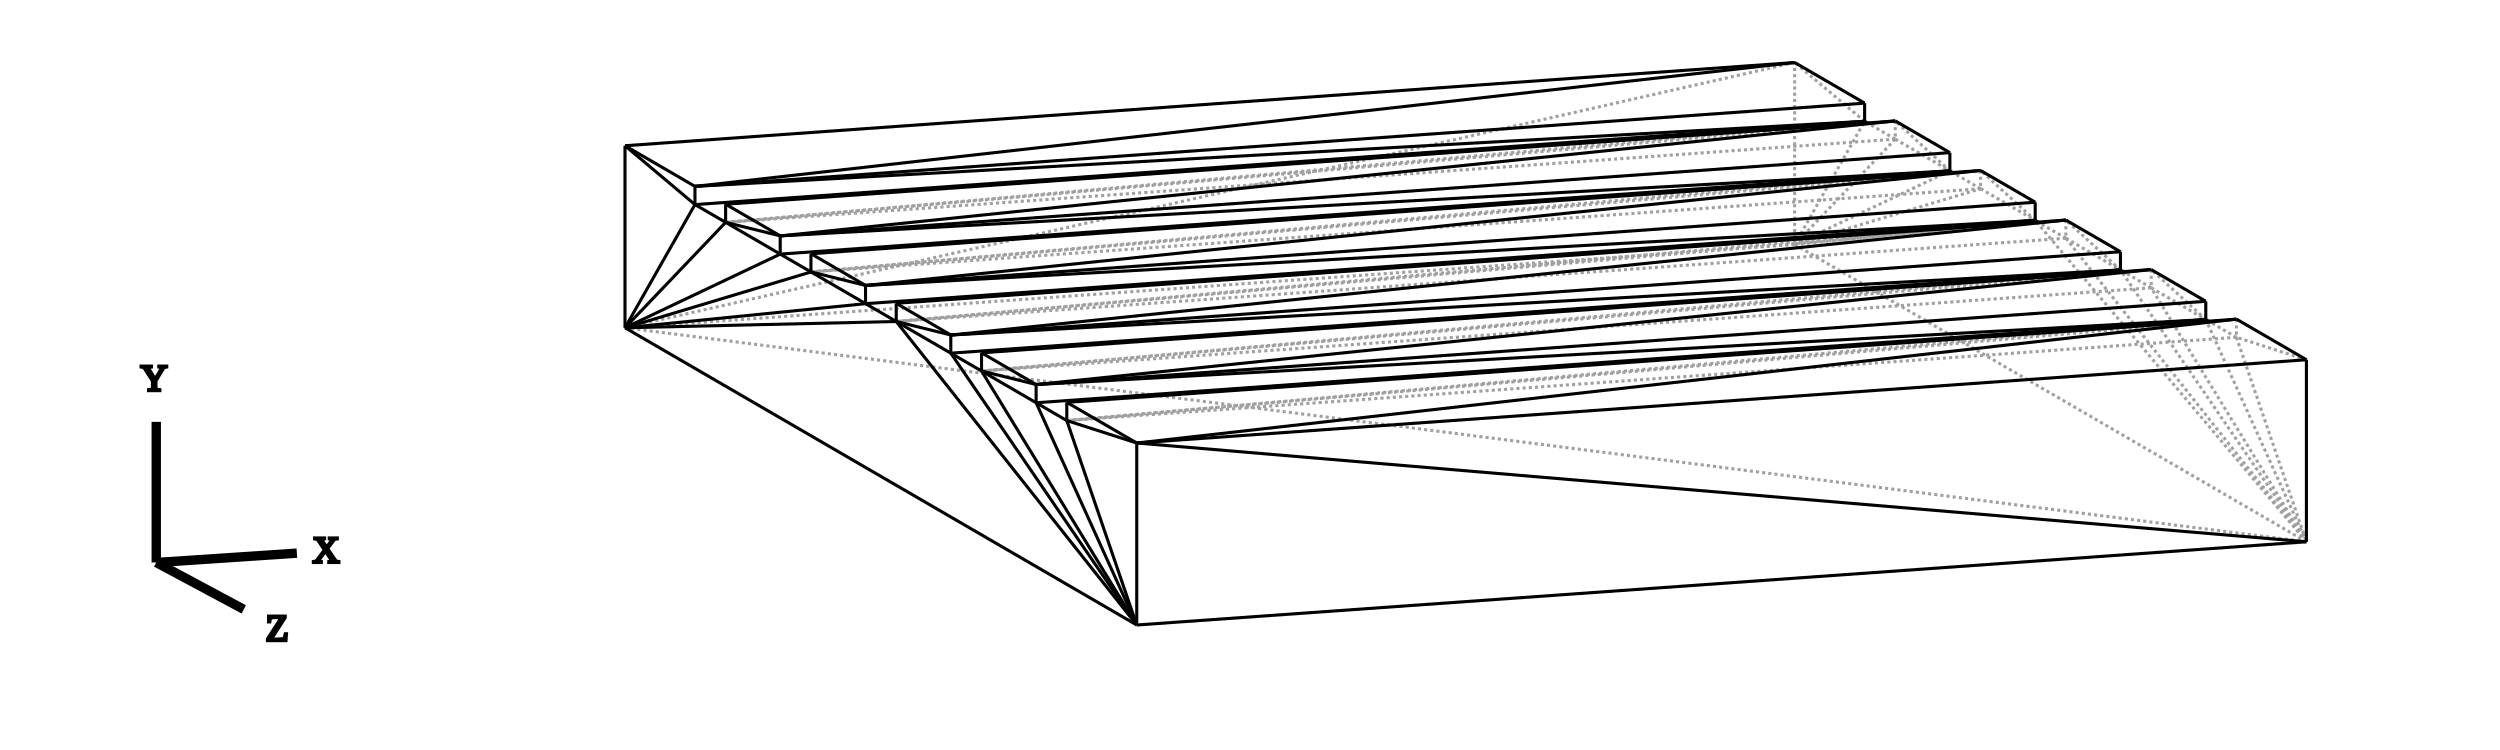
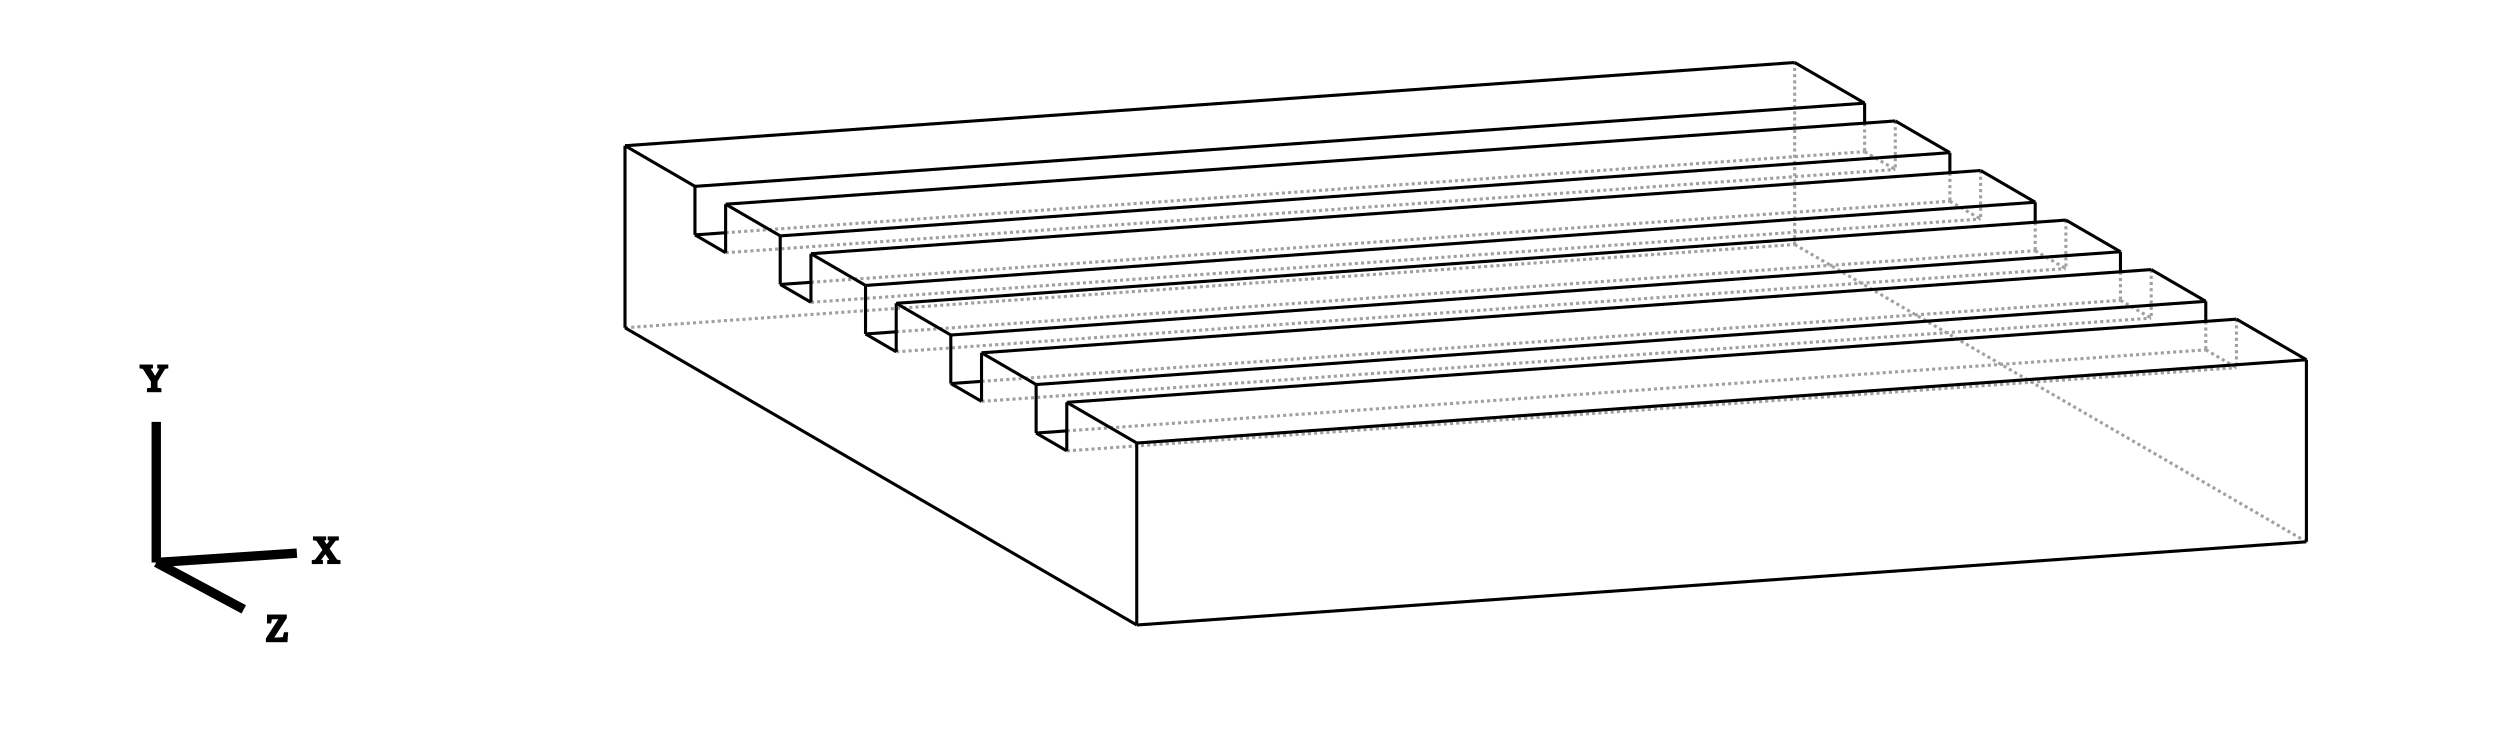
<svg xmlns="http://www.w3.org/2000/svg" width="800.0" height="240.0">
  <defs>
    <style>
      .cq-bg { fill: #ffffff; }
      @media (prefers-color-scheme: dark) {
        .cq-bg { fill: #0d1117; }
        /* CadQuery SVG selectors */
        g[stroke="rgb(0,0,0)"] { stroke: #c9d1d9 !important; }
        g[stroke="rgb(160,160,160)"] { stroke: #484f58 !important; }
        /* OpenSCAD SVG selectors */
        path { stroke: #c9d1d9 !important; }
        polygon { stroke: #c9d1d9 !important; fill: #161b22 !important; }
        /* Common selectors */
        line { stroke: #c9d1d9 !important; }
        text { stroke: #c9d1d9 !important; fill: #c9d1d9 !important; }
      }
    </style>
  </defs>
  <rect width="800.0" height="240.0" class="cq-bg" />
  <g transform="scale(19.82801, -19.82801)   translate(23.6547,-5.547707)" stroke-width="0.05" fill="none">
    <g stroke="rgb(160,160,160)" fill="none" stroke-dasharray="0.05,0.05">
-       <path d="M-11.944,1.959 L6.933,3.596 " />
-       <path d="M6.933,3.596 L6.933,3.302 " />
-       <path d="M6.933,3.302 L-11.944,1.959 " />
-       <path d="M4.767,3.441 L-11.944,1.959 " />
-       <path d="M6.933,3.302 L6.483,3.563 " />
-       <path d="M-10.567,1.159 L8.31,2.796 " />
-       <path d="M8.31,2.796 L8.31,2.502 " />
-       <path d="M8.31,2.502 L-10.567,1.159 " />
-       <path d="M6.143,2.642 L-10.567,1.159 " />
-       <path d="M8.31,2.502 L7.859,2.764 " />
-       <path d="M-9.191,0.359 L9.686,1.996 " />
-       <path d="M9.686,1.996 L9.686,1.703 " />
-       <path d="M9.686,1.703 L-9.191,0.359 " />
-       <path d="M7.52,1.842 L-9.191,0.359 " />
-       <path d="M9.686,1.703 L9.236,1.964 " />
-       <path d="M-7.814,-0.44 L11.063,1.197 " />
-       <path d="M11.063,1.197 L11.063,0.903 " />
-       <path d="M11.063,0.903 L-7.814,-0.44 " />
-       <path d="M8.896,1.043 L-7.814,-0.44 " />
-       <path d="M11.063,0.903 L10.612,1.165 " />
-       <path d="M-6.438,-1.24 L12.439,0.397 " />
-       <path d="M12.439,0.397 L12.439,0.104 " />
-       <path d="M12.439,0.104 L-6.438,-1.24 " />
-       <path d="M10.273,0.243 L-6.438,-1.24 " />
-       <path d="M12.439,0.104 L11.989,0.365 " />
-       <path d="M13.568,-0.258 L12.439,0.104 " />
-       <path d="M13.568,-3.196 L11.944,0.391 " />
-       <path d="M12.439,0.104 L13.568,-3.196 " />
-       <path d="M13.568,-3.196 L11.063,0.903 " />
-       <path d="M11.063,0.903 L11.944,0.391 " />
-       <path d="M13.568,-3.196 L10.567,1.191 " />
-       <path d="M13.568,-3.196 L9.686,1.703 " />
-       <path d="M9.686,1.703 L10.567,1.191 " />
-       <path d="M13.568,-3.196 L9.191,1.991 " />
-       <path d="M5.309,1.602 L9.191,1.991 " />
-       <path d="M13.568,-3.196 L5.309,1.602 " />
-       <path d="M5.309,1.602 L8.31,2.502 " />
-       <path d="M8.31,2.502 L9.191,1.991 " />
-       <path d="M5.309,1.602 L7.814,2.79 " />
-       <path d="M5.309,1.602 L6.933,3.302 " />
-       <path d="M6.933,3.302 L7.814,2.79 " />
-       <path d="M11.944,0.391 L11.063,1.197 " />
-       <path d="M10.567,1.191 L9.686,1.996 " />
-       <path d="M9.191,1.991 L8.31,2.796 " />
-       <path d="M7.814,2.79 L6.933,3.596 " />
-       <path d="M6.438,3.59 L5.309,4.539 " />
-       <path d="M5.309,1.602 L6.438,3.59 " />
+       <path d="M8.31,2.796 L8.31,2.013 " />
+       <path d="M-10.567,0.669 L8.31,2.013 " />
+       <path d="M-10.567,0.992 L7.814,2.301 " />
+       <path d="M7.814,2.301 L8.31,2.013 " />
+       <path d="M7.814,2.761 L7.814,2.301 " />
+       <path d="M6.933,3.596 L6.933,2.812 " />
+       <path d="M-11.944,1.469 L6.933,2.812 " />
+       <path d="M-11.944,1.792 L6.438,3.1 " />
+       <path d="M6.438,3.1 L6.933,2.812 " />
+       <path d="M6.438,3.56 L6.438,3.1 " />
      <path d="M5.309,1.602 L5.309,4.539 " />
-       <path d="M-13.568,0.258 L5.309,4.539 " />
-       <path d="M5.309,1.602 L-13.568,0.258 " />
-       <path d="M-13.568,0.258 L13.568,-3.196 " />
+       <path d="M-13.568,0.258 L5.309,1.602 " />
+       <path d="M5.309,1.602 L13.568,-3.196 " />
+       <path d="M12.439,0.397 L12.439,-0.386 " />
+       <path d="M-6.438,-1.729 L12.439,-0.386 " />
+       <path d="M-6.438,-1.406 L11.944,-0.098 " />
+       <path d="M11.944,-0.098 L12.439,-0.386 " />
+       <path d="M11.944,0.362 L11.944,-0.098 " />
+       <path d="M11.063,1.197 L11.063,0.414 " />
+       <path d="M-7.814,-0.93 L11.063,0.414 " />
+       <path d="M-7.814,-0.607 L10.567,0.701 " />
+       <path d="M10.567,0.701 L11.063,0.414 " />
+       <path d="M10.567,1.162 L10.567,0.701 " />
+       <path d="M9.686,1.996 L9.686,1.213 " />
+       <path d="M-9.191,-0.13 L9.686,1.213 " />
+       <path d="M-9.191,0.193 L9.191,1.501 " />
+       <path d="M9.191,1.501 L9.686,1.213 " />
+       <path d="M9.191,1.961 L9.191,1.501 " />
    </g>
    <g stroke="rgb(0,0,0)" fill="none">
-       <path d="M-11.944,1.959 L-11.944,2.252 " />
+       <path d="M-10.567,1.453 L-10.567,0.669 " />
+       <path d="M-11.063,0.957 L-10.567,0.669 " />
+       <path d="M-11.063,1.741 L-11.063,0.957 " />
+       <path d="M-11.944,2.252 L-11.063,1.741 " />
+       <path d="M-11.944,2.252 L-11.944,1.469 " />
+       <path d="M-12.439,1.757 L-11.944,1.469 " />
+       <path d="M-12.439,2.54 L-12.439,1.757 " />
+       <path d="M-13.568,3.196 L-12.439,2.54 " />
+       <path d="M-13.568,0.258 L-13.568,3.196 " />
+       <path d="M-13.568,0.258 L-5.309,-4.539 " />
+       <path d="M-5.309,-4.539 L-5.309,-1.602 " />
+       <path d="M-6.438,-0.946 L-5.309,-1.602 " />
+       <path d="M-6.438,-0.946 L-6.438,-1.729 " />
+       <path d="M-6.933,-1.441 L-6.438,-1.729 " />
+       <path d="M-6.933,-0.658 L-6.933,-1.441 " />
+       <path d="M-7.814,-0.146 L-6.933,-0.658 " />
+       <path d="M-7.814,-0.146 L-7.814,-0.93 " />
+       <path d="M-8.31,-0.642 L-7.814,-0.93 " />
+       <path d="M-8.31,0.141 L-8.31,-0.642 " />
+       <path d="M-9.191,0.653 L-8.31,0.141 " />
+       <path d="M-9.191,0.653 L-9.191,-0.13 " />
+       <path d="M-9.686,0.158 L-9.191,-0.13 " />
+       <path d="M-9.686,0.941 L-9.686,0.158 " />
+       <path d="M-10.567,1.453 L-9.686,0.941 " />
+       <path d="M-10.567,1.453 L8.31,2.796 " />
+       <path d="M-11.063,0.957 L-10.567,0.992 " />
+       <path d="M-11.063,1.741 L7.814,3.084 " />
+       <path d="M7.814,3.084 L7.814,2.761 " />
+       <path d="M6.933,3.596 L7.814,3.084 " />
      <path d="M-11.944,2.252 L6.933,3.596 " />
-       <path d="M-12.439,2.54 L6.438,3.59 " />
-       <path d="M6.438,3.59 L6.438,3.883 " />
-       <path d="M6.438,3.883 L-12.439,2.54 " />
-       <path d="M-12.439,2.54 L-12.439,2.246 " />
-       <path d="M-12.439,2.246 L6.438,3.59 " />
-       <path d="M6.438,3.59 L4.767,3.441 " />
-       <path d="M6.483,3.563 L6.438,3.59 " />
-       <path d="M-12.439,2.246 L-11.944,1.959 " />
-       <path d="M-10.567,1.159 L-10.567,1.453 " />
-       <path d="M-10.567,1.453 L8.31,2.796 " />
-       <path d="M-11.063,1.741 L7.814,2.79 " />
-       <path d="M7.814,2.79 L7.814,3.084 " />
-       <path d="M7.814,3.084 L-11.063,1.741 " />
-       <path d="M-11.063,1.741 L-11.063,1.447 " />
-       <path d="M-11.063,1.447 L7.814,2.79 " />
-       <path d="M7.814,2.79 L6.143,2.642 " />
-       <path d="M7.859,2.764 L7.814,2.79 " />
-       <path d="M-11.063,1.447 L-10.567,1.159 " />
-       <path d="M-9.191,0.359 L-9.191,0.653 " />
+       <path d="M-12.439,1.757 L-11.944,1.792 " />
+       <path d="M-12.439,2.54 L6.438,3.883 " />
+       <path d="M6.438,3.883 L6.438,3.56 " />
+       <path d="M5.309,4.539 L6.438,3.883 " />
+       <path d="M-13.568,3.196 L5.309,4.539 " />
+       <path d="M-5.309,-4.539 L13.568,-3.196 " />
+       <path d="M-5.309,-1.602 L13.568,-0.258 " />
+       <path d="M13.568,-3.196 L13.568,-0.258 " />
+       <path d="M12.439,0.397 L13.568,-0.258 " />
+       <path d="M-6.438,-0.946 L12.439,0.397 " />
+       <path d="M-6.933,-1.441 L-6.438,-1.406 " />
+       <path d="M-6.933,-0.658 L11.944,0.685 " />
+       <path d="M11.944,0.685 L11.944,0.362 " />
+       <path d="M11.063,1.197 L11.944,0.685 " />
+       <path d="M-7.814,-0.146 L11.063,1.197 " />
+       <path d="M-8.31,-0.642 L-7.814,-0.607 " />
+       <path d="M-8.31,0.141 L10.567,1.485 " />
+       <path d="M10.567,1.485 L10.567,1.162 " />
+       <path d="M9.686,1.996 L10.567,1.485 " />
      <path d="M-9.191,0.653 L9.686,1.996 " />
-       <path d="M-9.686,0.941 L9.191,1.991 " />
-       <path d="M9.191,1.991 L9.191,2.284 " />
-       <path d="M9.191,2.284 L-9.686,0.941 " />
-       <path d="M-9.686,0.941 L-9.686,0.647 " />
-       <path d="M-9.686,0.647 L9.191,1.991 " />
-       <path d="M9.191,1.991 L7.52,1.842 " />
-       <path d="M9.236,1.964 L9.191,1.991 " />
-       <path d="M-9.686,0.647 L-9.191,0.359 " />
-       <path d="M-7.814,-0.44 L-7.814,-0.146 " />
-       <path d="M-7.814,-0.146 L11.063,1.197 " />
-       <path d="M-8.31,0.141 L10.567,1.191 " />
-       <path d="M10.567,1.191 L10.567,1.485 " />
-       <path d="M10.567,1.485 L-8.31,0.141 " />
-       <path d="M-8.31,0.141 L-8.31,-0.152 " />
-       <path d="M-8.31,-0.152 L10.567,1.191 " />
-       <path d="M10.567,1.191 L8.896,1.043 " />
-       <path d="M10.612,1.165 L10.567,1.191 " />
-       <path d="M-8.31,-0.152 L-7.814,-0.44 " />
-       <path d="M-6.438,-1.24 L-6.438,-0.946 " />
-       <path d="M-6.438,-0.946 L12.439,0.397 " />
-       <path d="M-6.933,-0.658 L11.944,0.391 " />
-       <path d="M11.944,0.391 L11.944,0.685 " />
-       <path d="M11.944,0.685 L-6.933,-0.658 " />
-       <path d="M-6.933,-0.658 L-6.933,-0.952 " />
-       <path d="M-6.933,-0.952 L11.944,0.391 " />
-       <path d="M11.944,0.391 L10.273,0.243 " />
-       <path d="M11.989,0.365 L11.944,0.391 " />
-       <path d="M-6.933,-0.952 L-6.438,-1.24 " />
-       <path d="M12.439,0.397 L13.568,-0.258 " />
-       <path d="M13.568,-0.258 L13.568,-3.196 " />
-       <path d="M11.063,1.197 L11.944,0.685 " />
-       <path d="M9.686,1.996 L10.567,1.485 " />
+       <path d="M-9.686,0.158 L-9.191,0.193 " />
+       <path d="M-9.686,0.941 L9.191,2.284 " />
+       <path d="M9.191,2.284 L9.191,1.961 " />
      <path d="M8.31,2.796 L9.191,2.284 " />
-       <path d="M6.933,3.596 L7.814,3.084 " />
-       <path d="M5.309,4.539 L6.438,3.883 " />
-       <path d="M-5.309,-1.602 L13.568,-3.196 " />
-       <path d="M13.568,-0.258 L-5.309,-1.602 " />
-       <path d="M-5.309,-1.602 L-5.309,-4.539 " />
-       <path d="M-5.309,-4.539 L13.568,-3.196 " />
-       <path d="M-13.568,0.258 L-13.568,3.196 " />
-       <path d="M-13.568,3.196 L5.309,4.539 " />
-       <path d="M-13.568,3.196 L-12.439,2.246 " />
-       <path d="M-12.439,2.54 L-13.568,3.196 " />
-       <path d="M-13.568,0.258 L-11.944,1.959 " />
-       <path d="M-12.439,2.246 L-13.568,0.258 " />
-       <path d="M-13.568,0.258 L-11.063,1.447 " />
-       <path d="M-11.063,1.447 L-11.944,1.959 " />
-       <path d="M-13.568,0.258 L-10.567,1.159 " />
-       <path d="M-13.568,0.258 L-9.686,0.647 " />
-       <path d="M-9.686,0.647 L-10.567,1.159 " />
-       <path d="M-13.568,0.258 L-9.191,0.359 " />
-       <path d="M-5.309,-4.539 L-9.191,0.359 " />
-       <path d="M-13.568,0.258 L-5.309,-4.539 " />
-       <path d="M-5.309,-4.539 L-8.31,-0.152 " />
-       <path d="M-8.31,-0.152 L-9.191,0.359 " />
-       <path d="M-5.309,-4.539 L-7.814,-0.44 " />
-       <path d="M-5.309,-4.539 L-6.933,-0.952 " />
-       <path d="M-6.933,-0.952 L-7.814,-0.44 " />
-       <path d="M-11.944,1.959 L-11.063,1.741 " />
-       <path d="M-11.063,1.741 L-11.944,2.252 " />
-       <path d="M-10.567,1.159 L-9.686,0.941 " />
-       <path d="M-9.686,0.941 L-10.567,1.453 " />
-       <path d="M-9.191,0.359 L-8.31,0.141 " />
-       <path d="M-8.31,0.141 L-9.191,0.653 " />
-       <path d="M-7.814,-0.44 L-6.933,-0.658 " />
-       <path d="M-6.933,-0.658 L-7.814,-0.146 " />
-       <path d="M-6.438,-1.24 L-5.309,-1.602 " />
-       <path d="M-5.309,-1.602 L-6.438,-0.946 " />
-       <path d="M-5.309,-4.539 L-6.438,-1.24 " />
-       <path d="M12.439,0.397 L-5.309,-1.602 " />
-       <path d="M5.309,4.539 L-12.439,2.54 " />
-       <path d="M6.933,3.596 L-11.063,1.741 " />
-       <path d="M8.31,2.796 L-9.686,0.941 " />
-       <path d="M9.686,1.996 L-8.31,0.141 " />
-       <path d="M11.063,1.197 L-6.933,-0.658 " />
    </g>
  </g>
  <g transform="translate(20,210.0)" stroke="rgb(0,0,255)">
    <line x1="30" y1="-30" x2="75" y2="-33" stroke-width="3" stroke="#000000" />
    <text x="80" y="-30" style="stroke:#000000">X </text>
    <line x1="30" y1="-30" x2="30" y2="-75" stroke-width="3" stroke="#000000" />
    <text x="25" y="-85" style="stroke:#000000">Y </text>
    <line x1="30" y1="-30" x2="58" y2="-15" stroke-width="3" stroke="#000000" />
    <text x="65" y="-5" style="stroke:#000000">Z </text>
  </g>
</svg>
